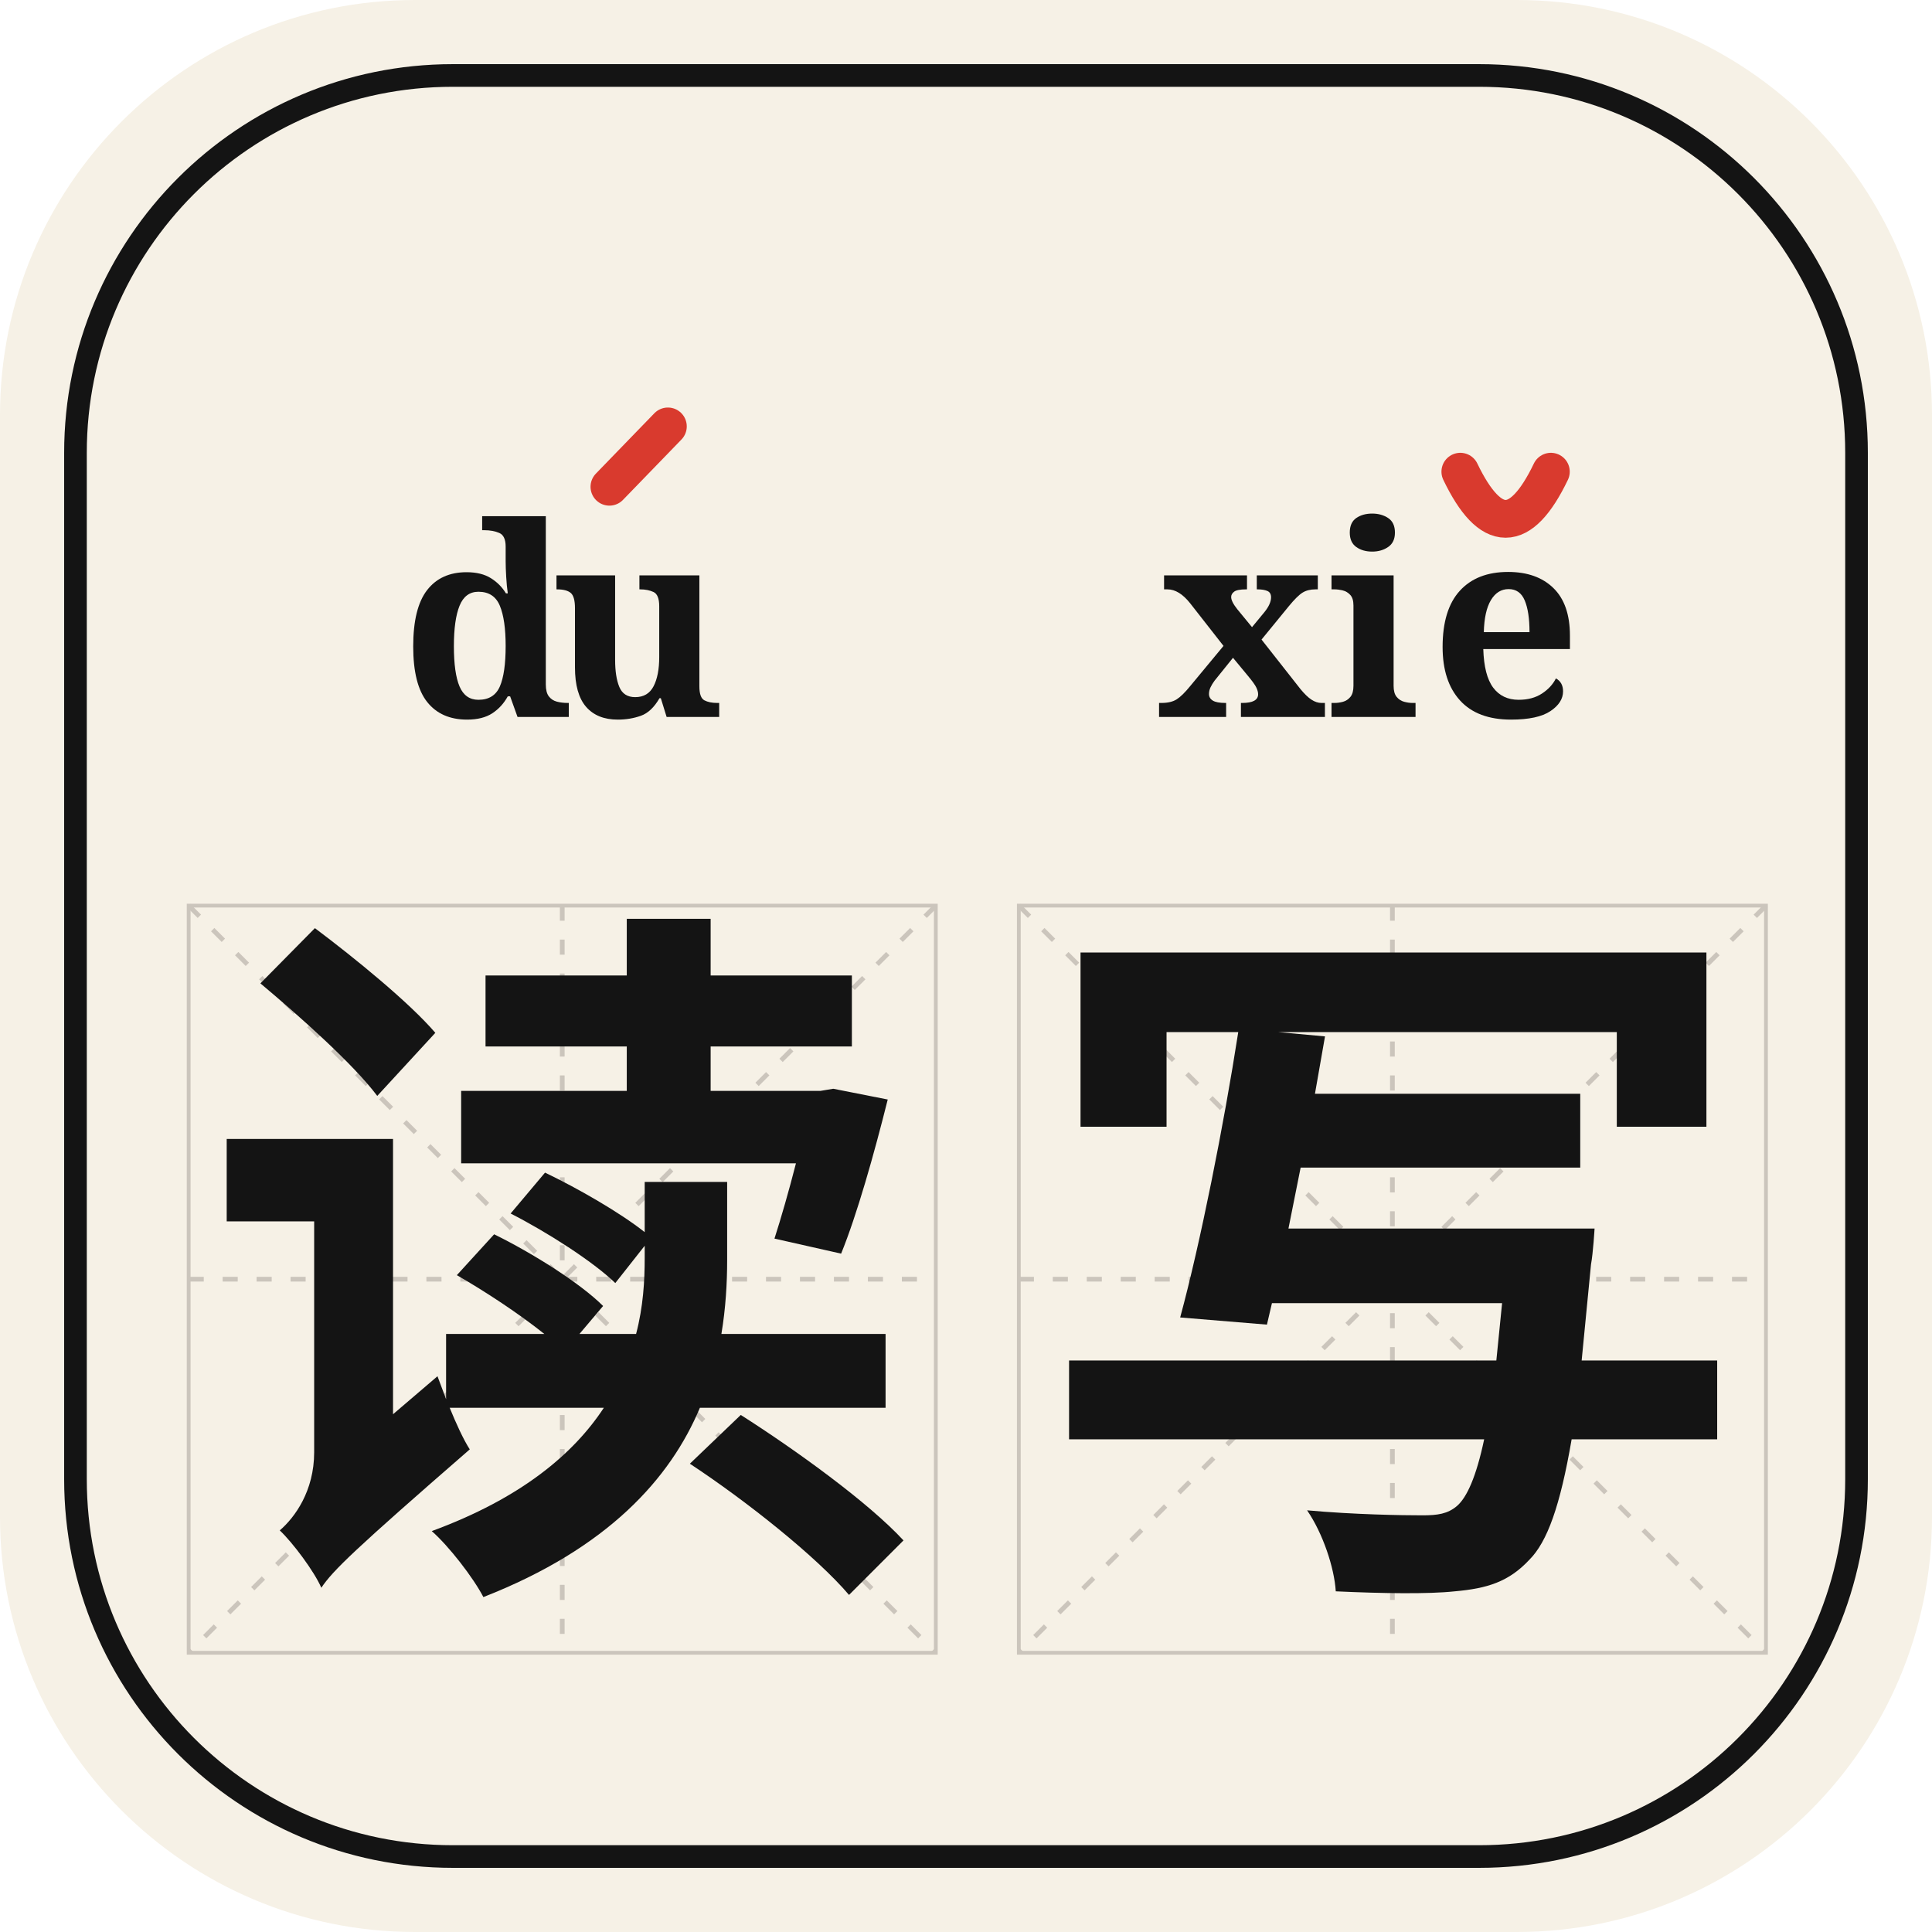
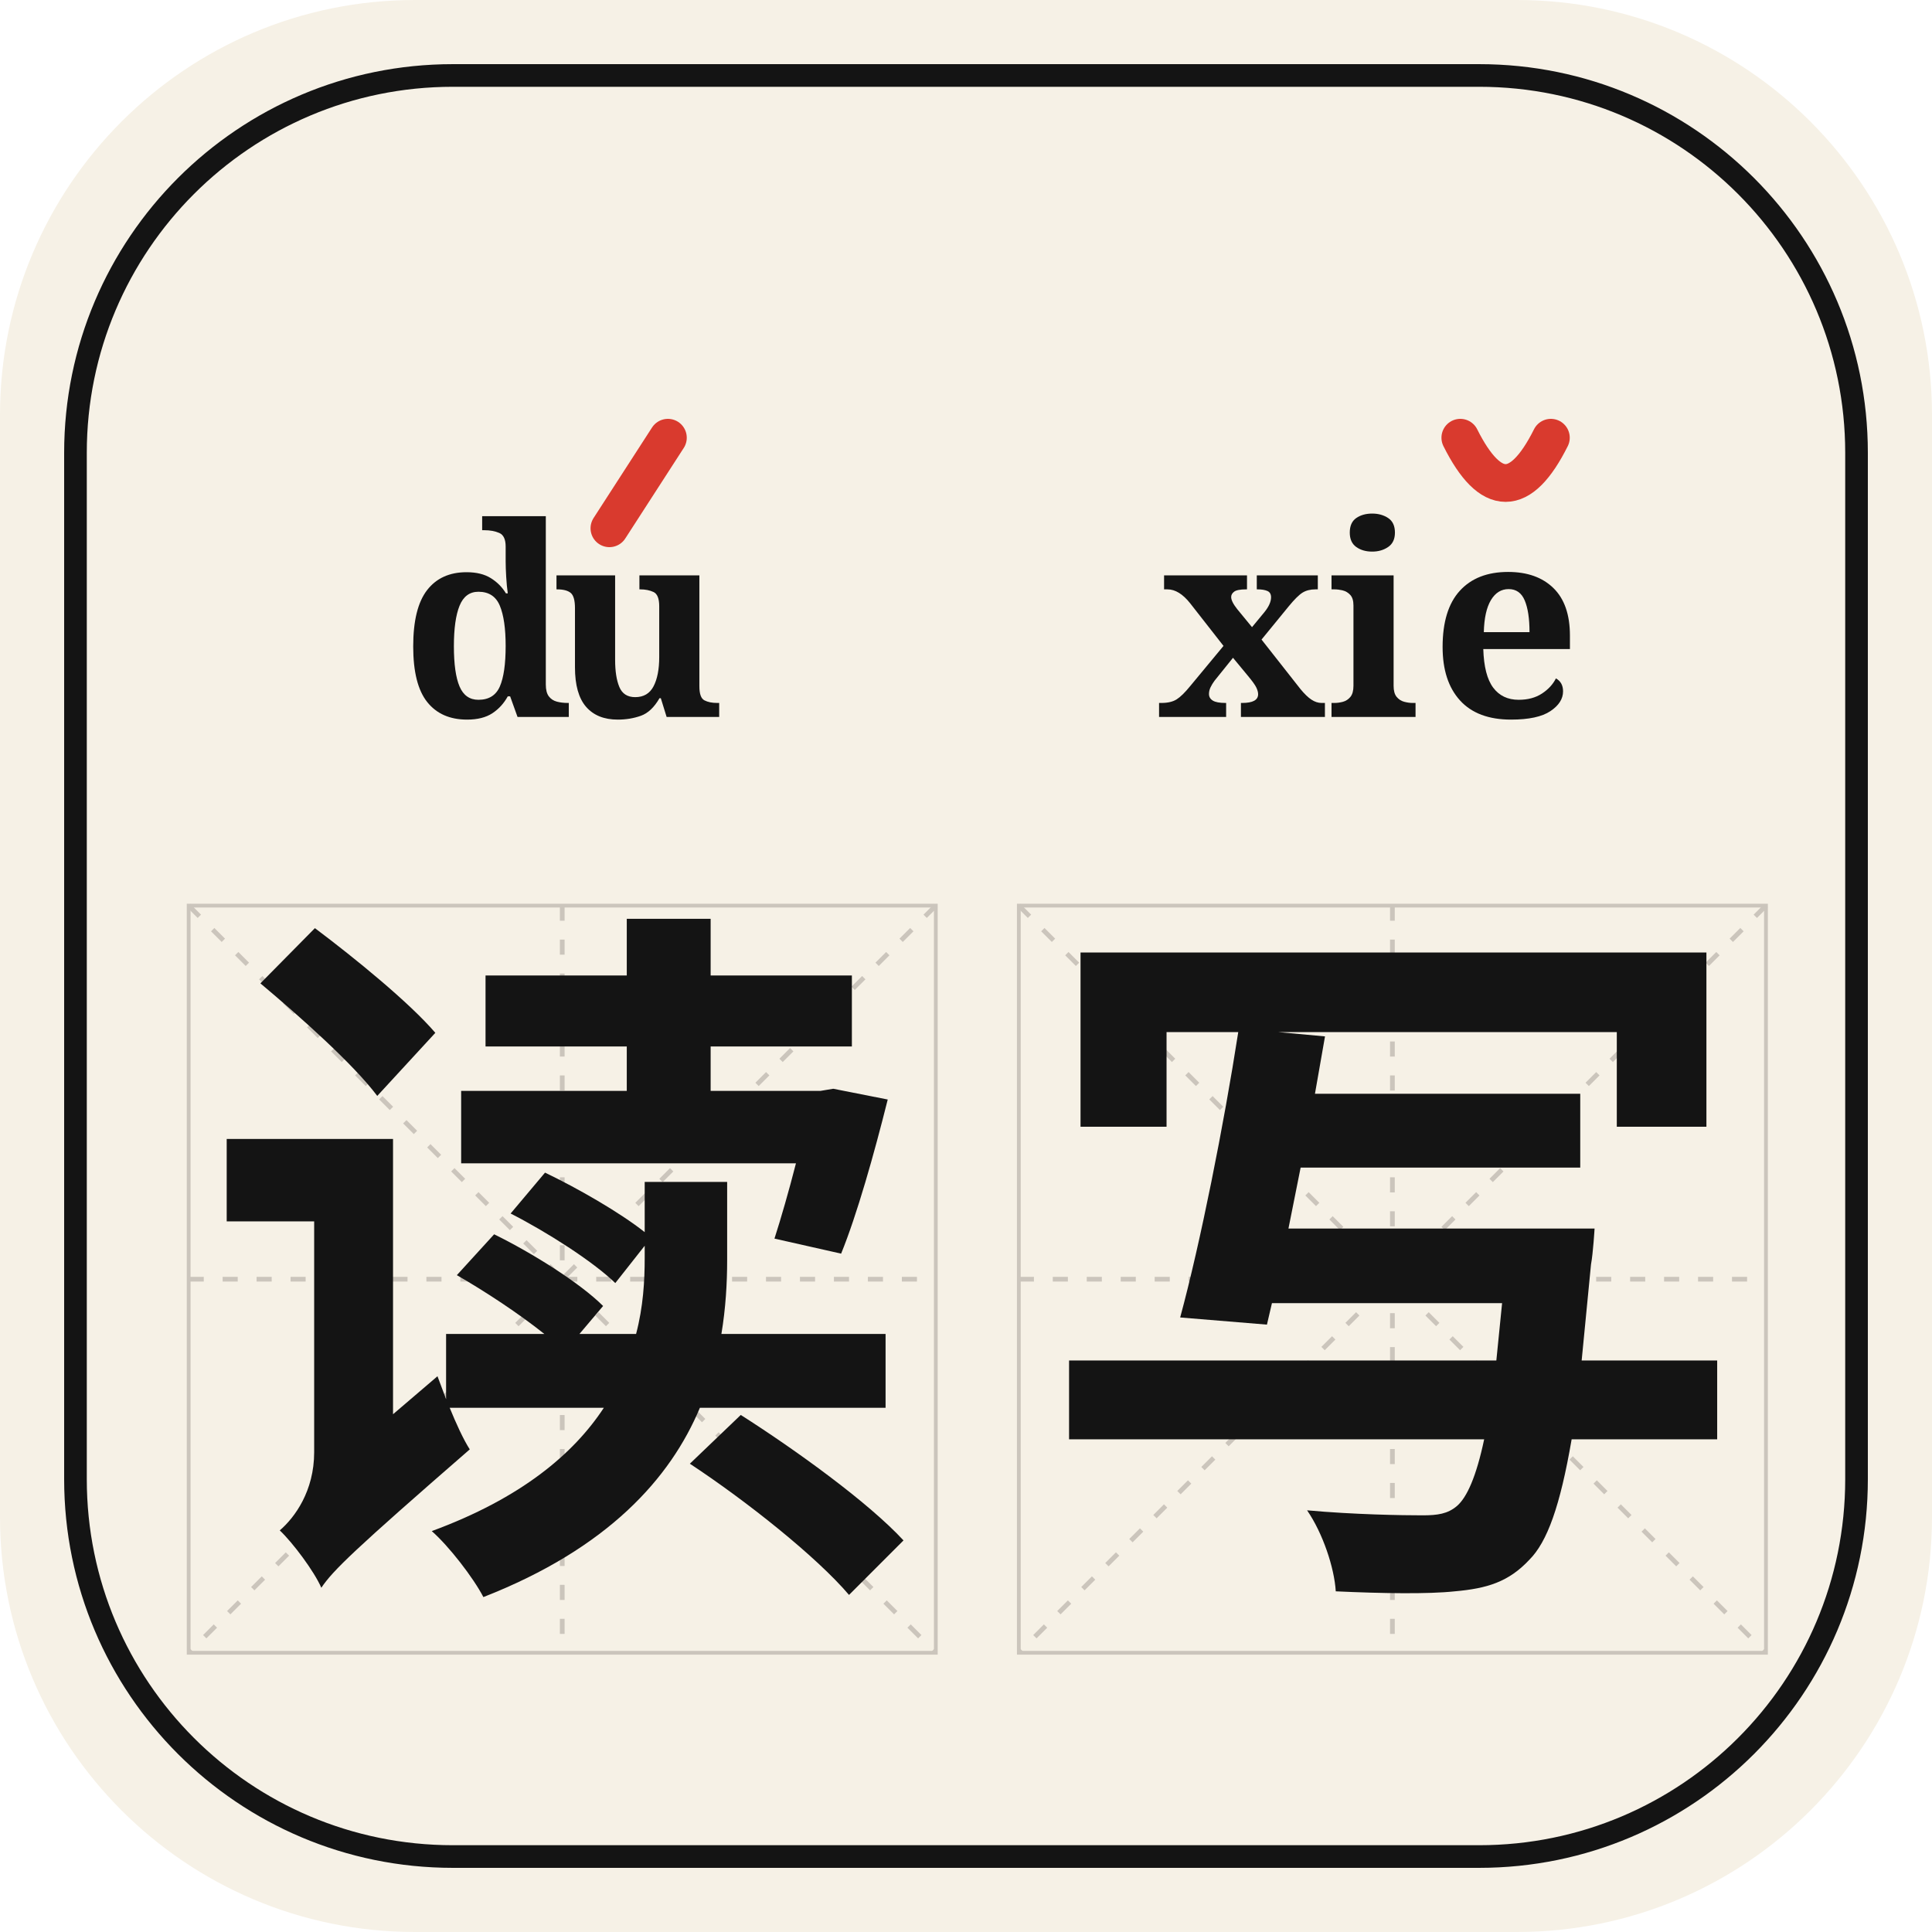
<svg xmlns="http://www.w3.org/2000/svg" viewBox="0 0 1024 1024" width="1024" height="1024">
  <defs>
    <style>
      .pinyin { font-family: serif; font-size: 140px; font-weight: 600; fill: #141414; }
      .hanzi { font-family: serif; font-size: 380px; font-weight: 800; fill: #141414; }
    </style>
  </defs>
  <rect x="0" y="0" width="1024" height="1024" rx="220" ry="220" fill="#F6F1E6" />
  <rect x="40" y="40" width="944" height="944" rx="200" ry="200" fill="none" stroke="#141414" stroke-width="12" />
  <text class="pinyin" x="258" y="380" text-anchor="middle">d</text>
  <text class="pinyin" x="338" y="380" text-anchor="middle">u</text>
-   <line x1="323" y1="258" x2="354" y2="226" stroke="#D93A2E" stroke-width="20" stroke-linecap="round" />
+   <line x1="323" y1="280" x2="354" y2="232" stroke="#D93A2E" stroke-width="20" stroke-linecap="round" />
  <g stroke="#A8A099" stroke-width="2.5" stroke-dasharray="8 10" opacity="0.55">
    <rect x="100" y="480" width="396" height="396" fill="none" stroke="#A8A099" stroke-width="2" stroke-dasharray="0" />
    <line x1="298" y1="480" x2="298" y2="876" />
    <line x1="100" y1="678" x2="496" y2="678" />
    <line x1="100" y1="480" x2="496" y2="876" />
    <line x1="496" y1="480" x2="100" y2="876" />
  </g>
  <text class="hanzi" x="298" y="810" text-anchor="middle">读</text>
  <text class="pinyin" x="658" y="380" text-anchor="middle">x</text>
  <text class="pinyin" x="728" y="380" text-anchor="middle">i</text>
  <text class="pinyin" x="798" y="380" text-anchor="middle">e</text>
-   <path d="M 774 250 Q 798 300 822 250" fill="none" stroke="#D93A2E" stroke-width="20" stroke-linecap="round" />
+   <path d="M 774 232 Q 798 280 822 232" fill="none" stroke="#D93A2E" stroke-width="20" stroke-linecap="round" />
  <g stroke="#A8A099" stroke-width="2.5" stroke-dasharray="8 10" opacity="0.55">
    <rect x="540" y="480" width="396" height="396" fill="none" stroke="#A8A099" stroke-width="2" stroke-dasharray="0" />
    <line x1="738" y1="480" x2="738" y2="876" />
    <line x1="540" y1="678" x2="936" y2="678" />
    <line x1="540" y1="480" x2="936" y2="876" />
    <line x1="936" y1="480" x2="540" y2="876" />
  </g>
  <text class="hanzi" x="738" y="810" text-anchor="middle">写</text>
</svg>
